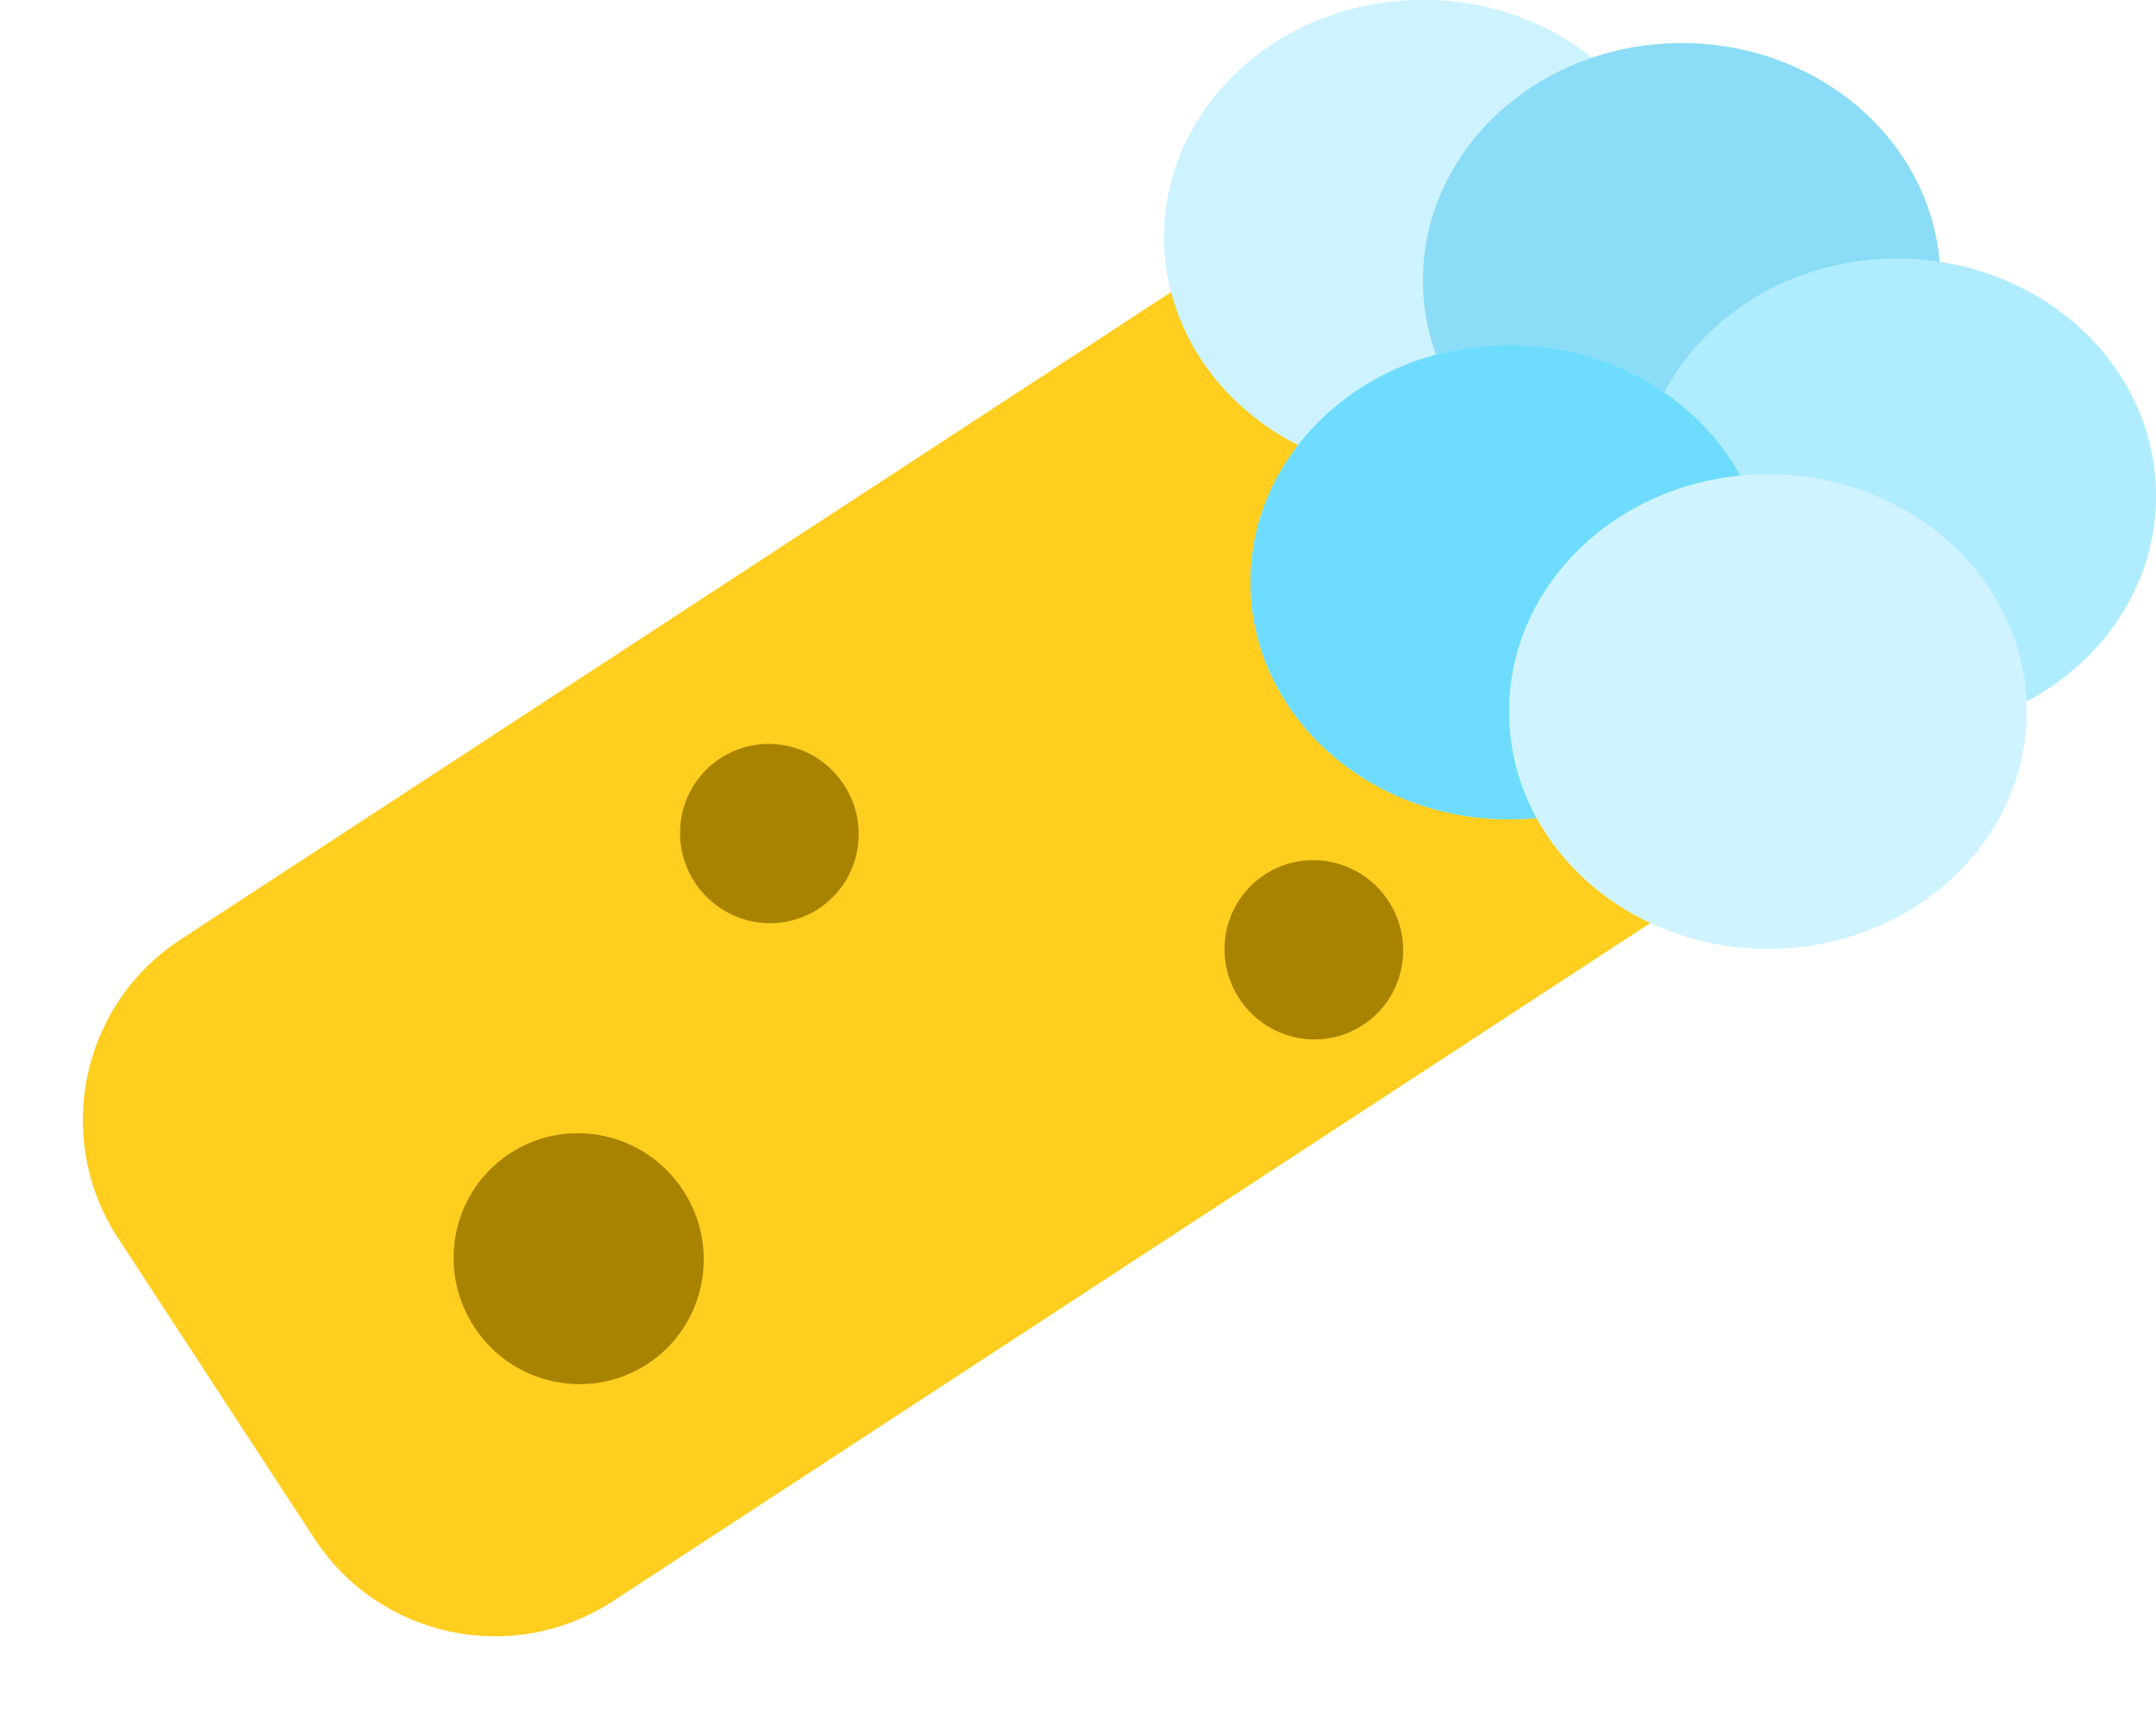
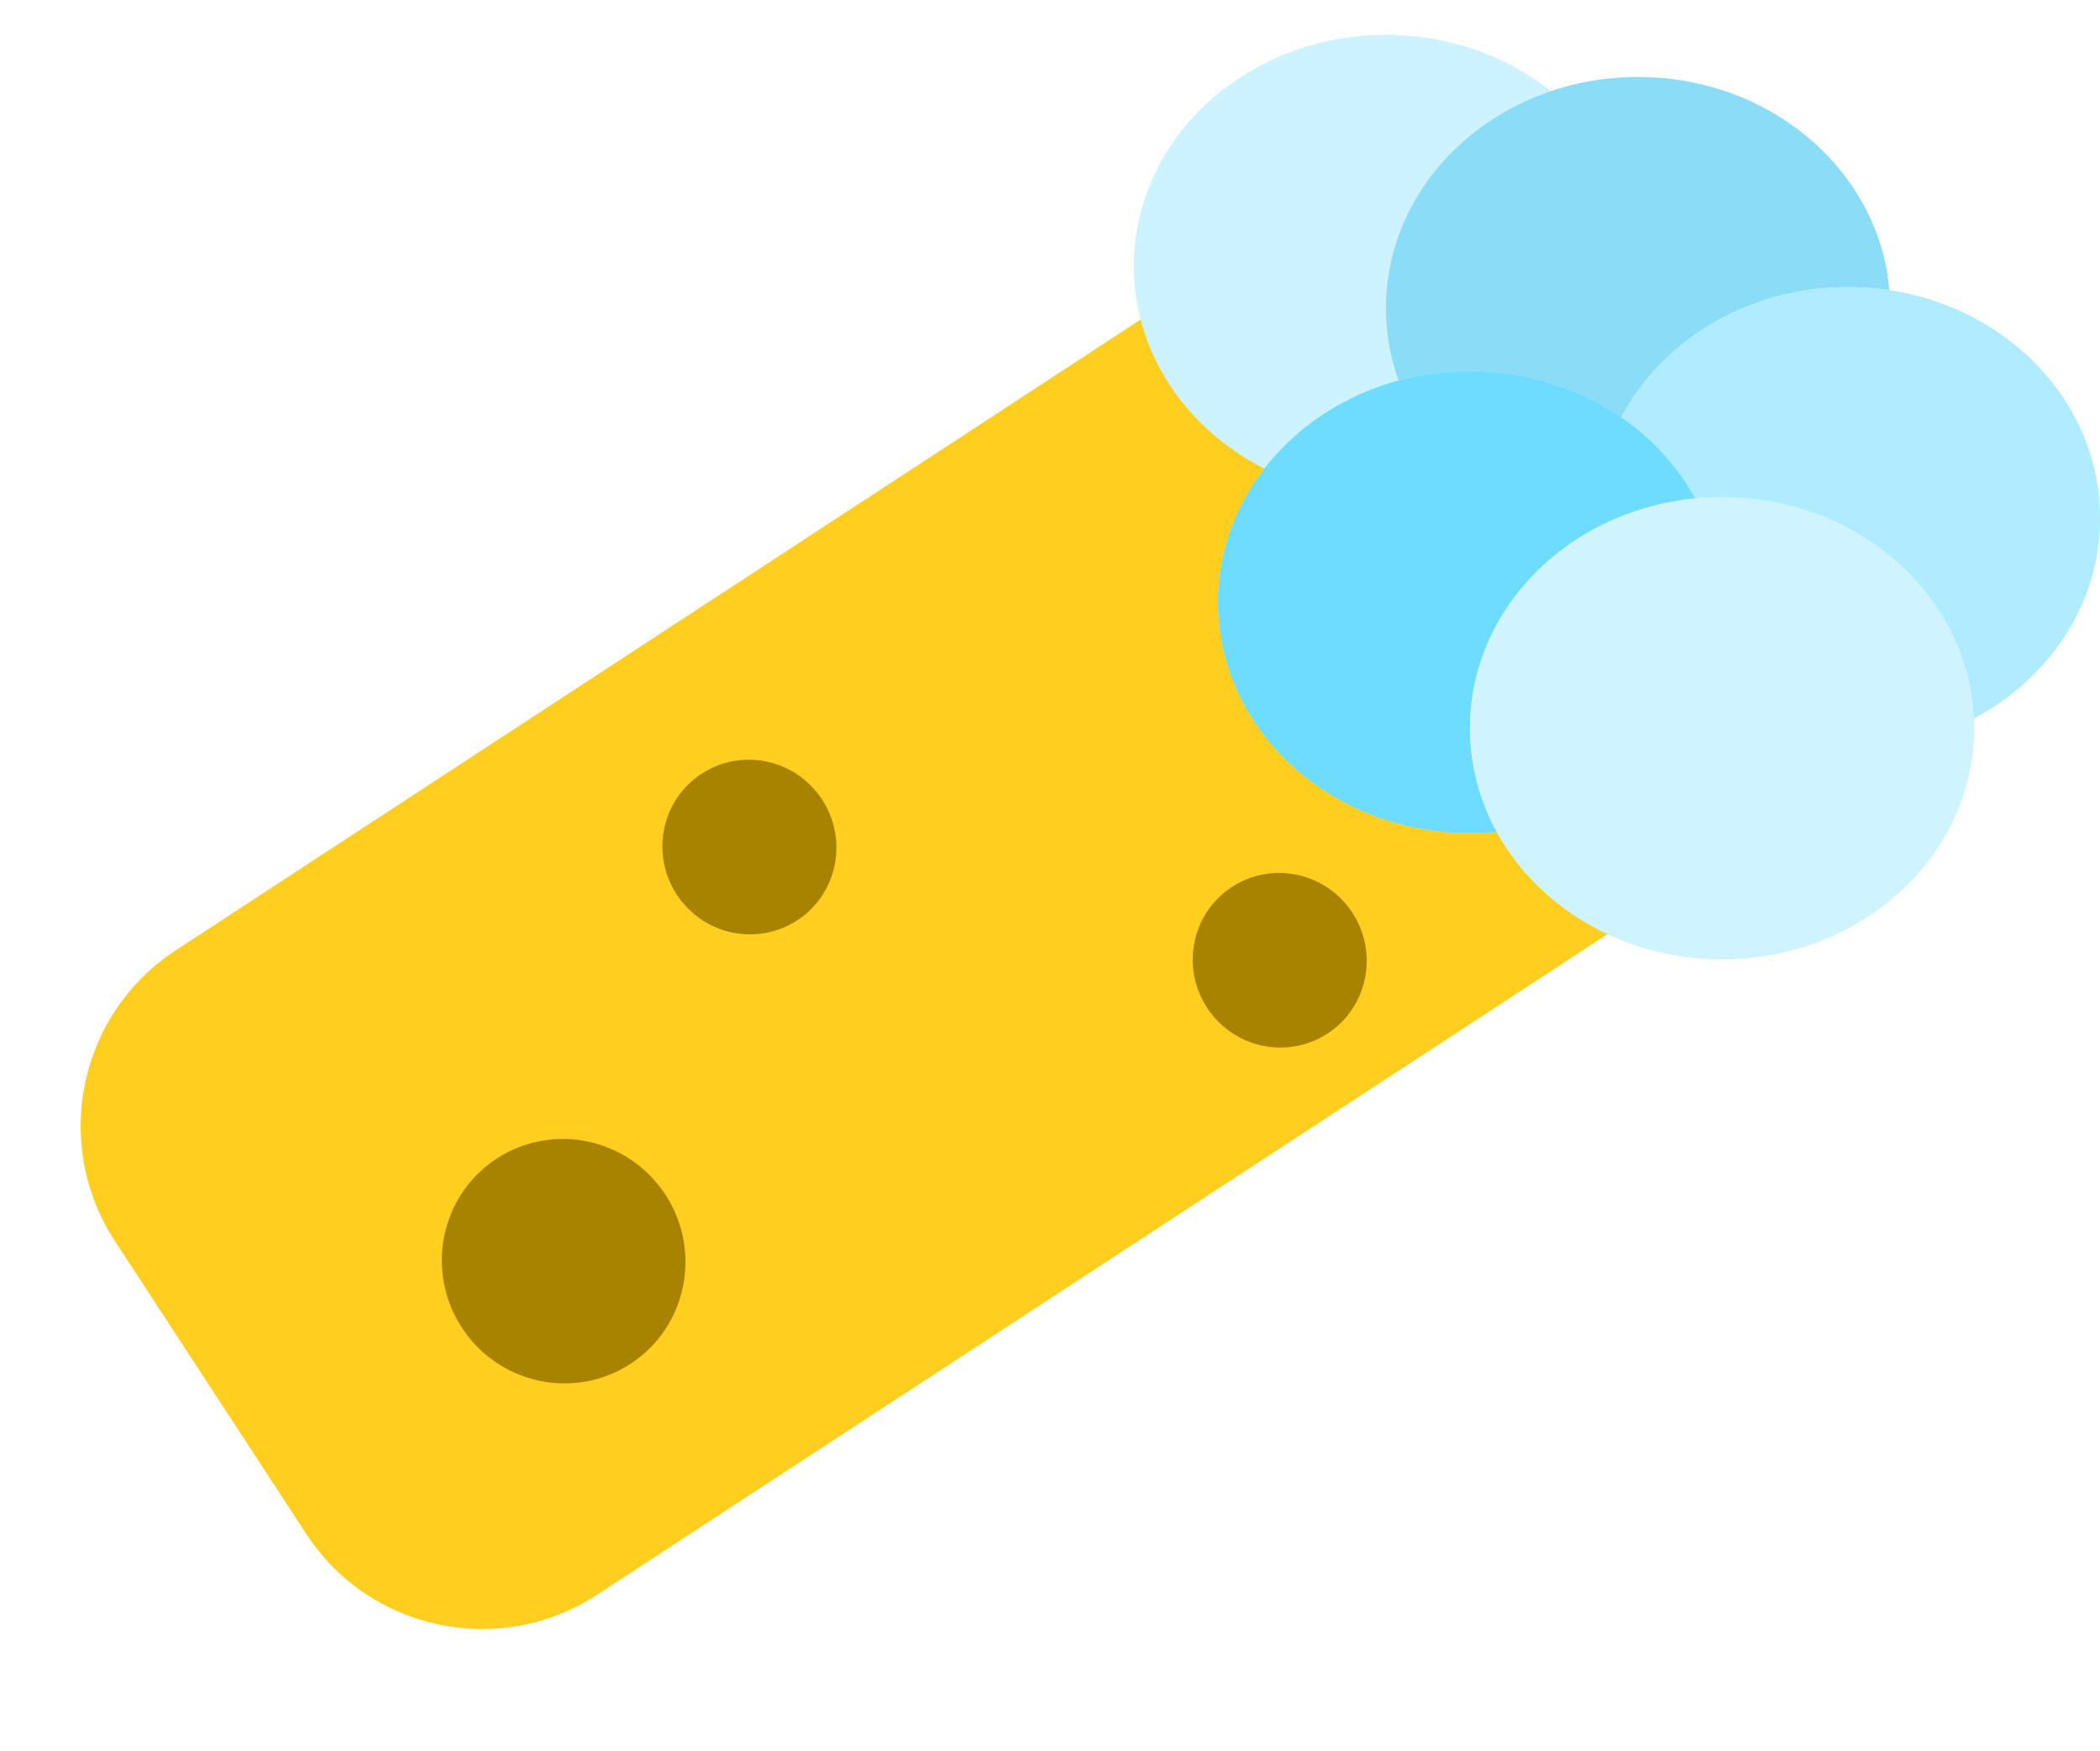
- <svg xmlns="http://www.w3.org/2000/svg" viewBox="0 0 50 40" fill="none">
+ <svg xmlns="http://www.w3.org/2000/svg" width="60" height="50" viewBox="0 0 50 40" fill="none">
  <path d="M2.735 28.707C1.225 26.396 1.874 23.297 4.185 21.787L31.806 3.735C34.117 2.225 37.216 2.874 38.726 5.185L43.282 12.156C44.793 14.468 44.144 17.567 41.832 19.077L14.212 37.129C11.901 38.639 8.802 37.99 7.291 35.678L2.735 28.707Z" fill="#FFCE1F" />
  <ellipse cx="13.42" cy="29.187" rx="2.894" ry="2.916" transform="rotate(-33.1668 13.4202 29.1867)" fill="#A88300" />
  <ellipse cx="17.843" cy="19.329" rx="2.067" ry="2.083" transform="rotate(-33.1668 17.8433 19.3294)" fill="#A88300" />
  <ellipse cx="33.172" cy="11.8" rx="3.307" ry="3.332" transform="rotate(-33.1668 33.1715 11.7997)" fill="#A88300" />
  <ellipse cx="30.47" cy="22.024" rx="2.067" ry="2.083" transform="rotate(-33.1668 30.4701 22.0245)" fill="#A88300" />
  <ellipse cx="33" cy="5.5" rx="6" ry="5.5" fill="#CCF3FF" />
  <ellipse cx="33" cy="5.5" rx="6" ry="5.5" fill="#CCF3FF" />
  <ellipse cx="39" cy="6.5" rx="6" ry="5.5" fill="#CCF3FF" />
  <ellipse cx="39" cy="6.5" rx="6" ry="5.5" fill="#8BDCF6" />
  <ellipse cx="44" cy="11.5" rx="6" ry="5.5" fill="#CCF3FF" />
  <ellipse cx="44" cy="11.5" rx="6" ry="5.5" fill="#B0ECFF" />
  <ellipse cx="35" cy="13.5" rx="6" ry="5.5" fill="#CCF3FF" />
  <ellipse cx="35" cy="13.5" rx="6" ry="5.5" fill="#6EDCFF" />
  <ellipse cx="41" cy="16.5" rx="6" ry="5.5" fill="#CCF3FF" />
  <ellipse cx="41" cy="16.5" rx="6" ry="5.5" fill="#D0F4FF" />
</svg>
